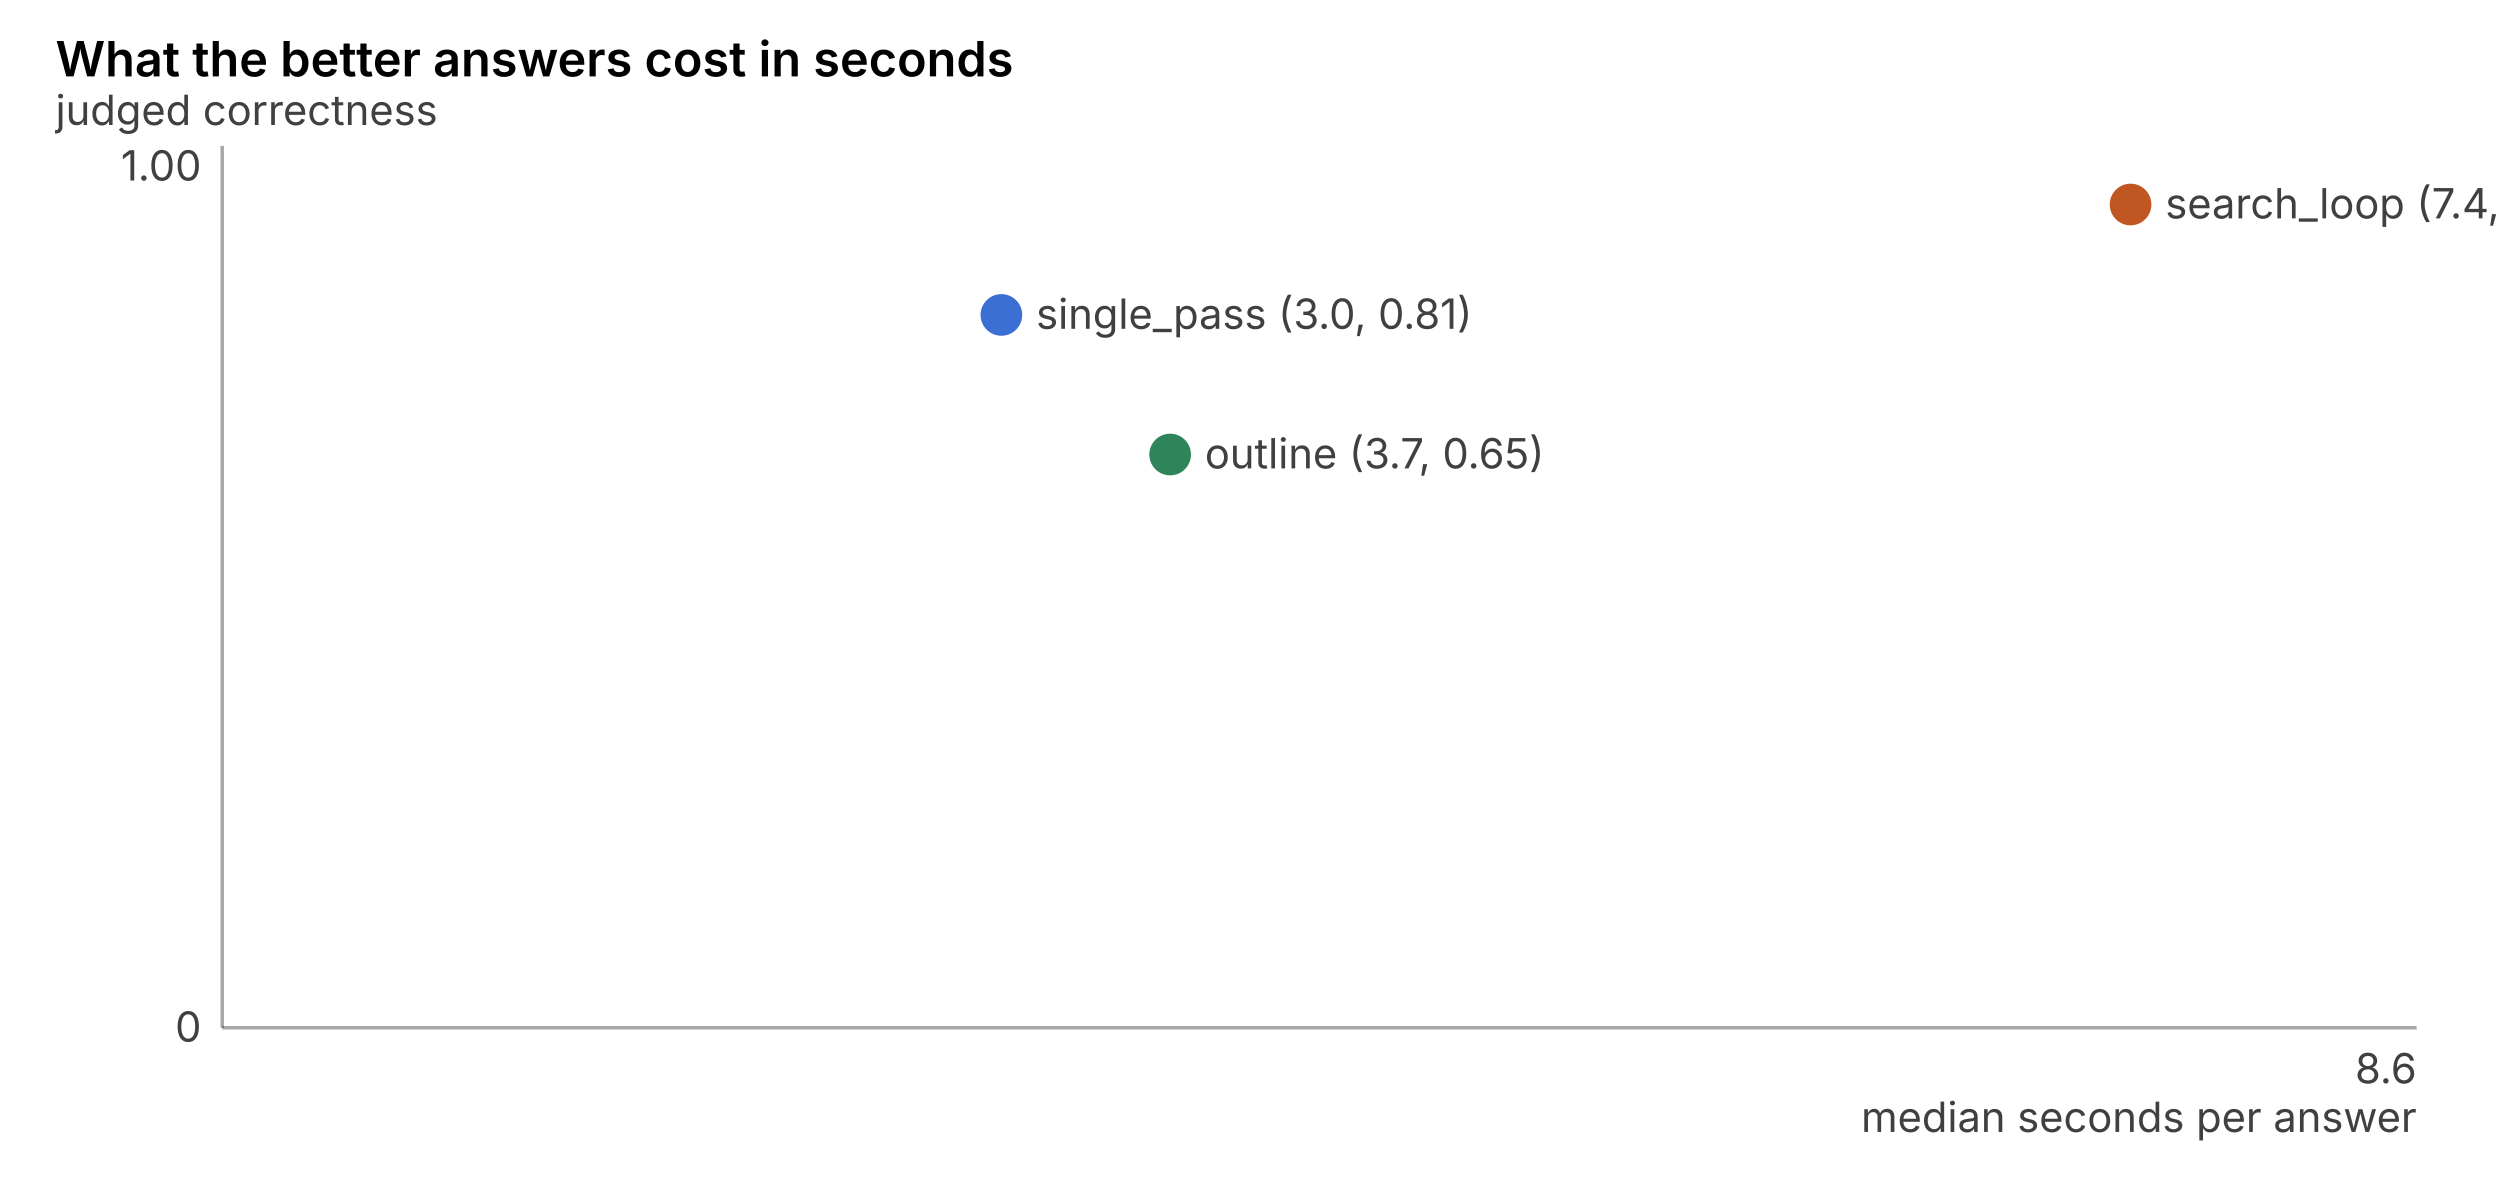
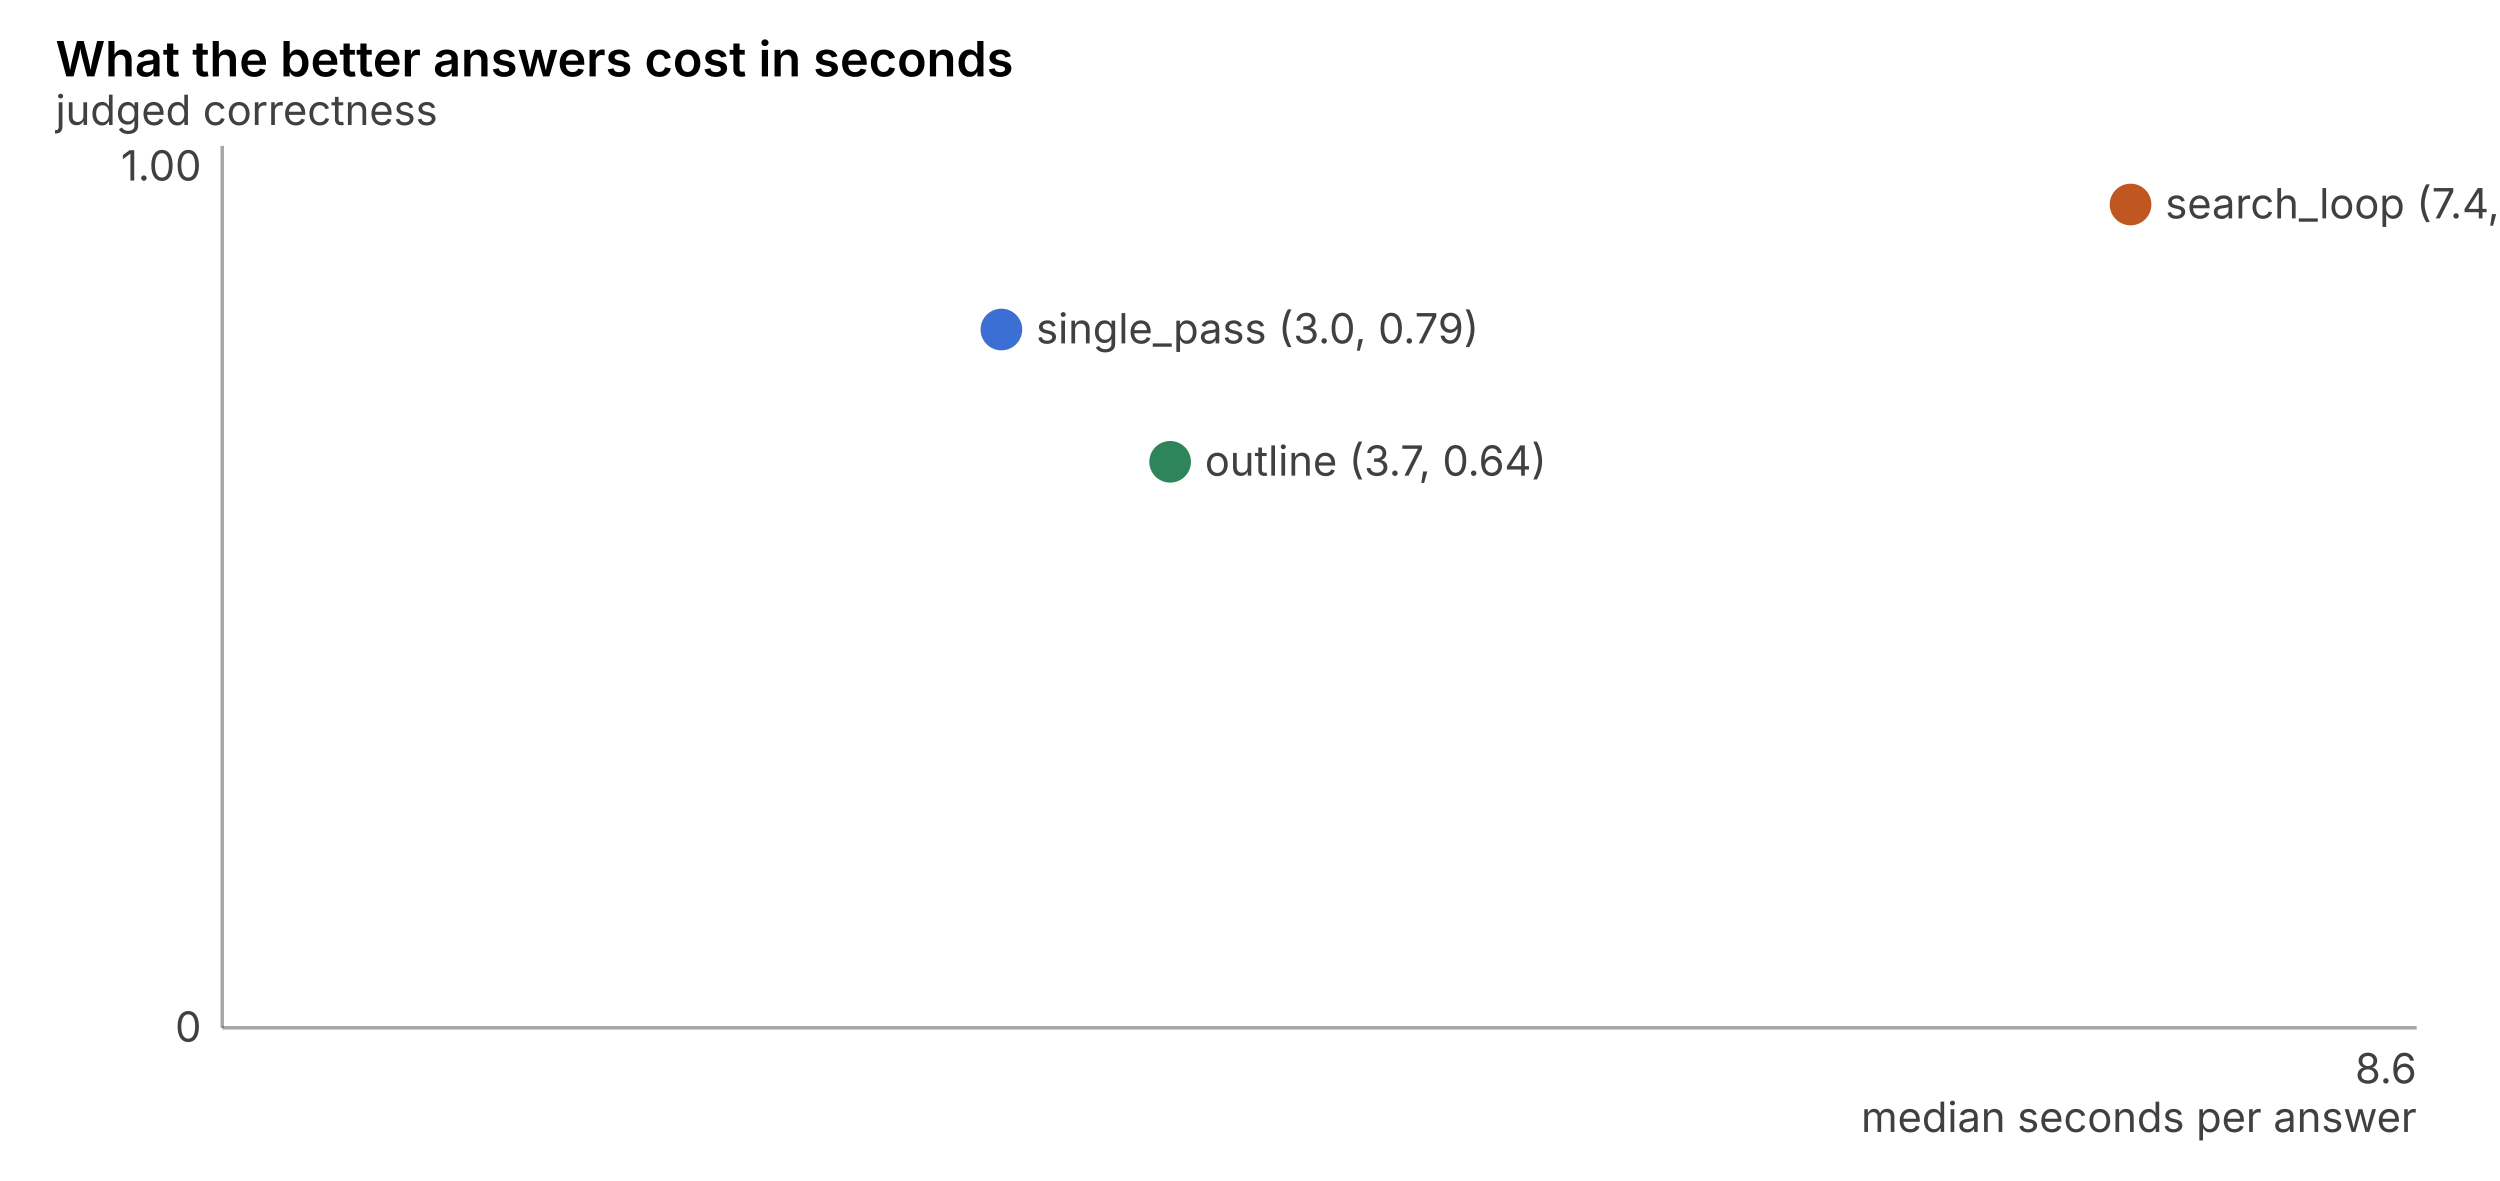
<svg xmlns="http://www.w3.org/2000/svg" viewBox="0 0 720 340" width="720" height="340" role="img" aria-label="What the better answers cost in seconds">
  <style>text{font:13px system-ui,-apple-system,"Segoe UI",sans-serif;fill:currentColor}.t{font-weight:600;font-size:14px}.v{font-size:12px;opacity:.75}</style>
  <text class="t" x="16" y="22">What the better answers cost in seconds</text>
  <line x1="64" y1="42" x2="64" y2="296" stroke="currentColor" stroke-opacity=".35" />
  <line x1="64" y1="296" x2="696" y2="296" stroke="currentColor" stroke-opacity=".35" />
  <text class="v" x="696" y="326" text-anchor="end">median seconds per answer</text>
  <text class="v" x="16" y="36">judged correctness</text>
  <text class="v" x="58" y="300" text-anchor="end">0</text>
  <text class="v" x="58" y="52" text-anchor="end">1.00</text>
  <text class="v" x="696" y="312" text-anchor="end">8.6</text>
-   <circle cx="288.4" cy="90.7" r="6" fill="#3b6fd4" />
-   <text class="v" x="298.4" y="94.7">single_pass (3.0, 0.81)</text>
+   <circle cx="288.4" cy="94.9" r="6" fill="#3b6fd4" />
+   <text class="v" x="298.4" y="98.9">single_pass (3.0, 0.79)</text>
  <circle cx="613.6" cy="58.9" r="6" fill="#c05621" />
  <text class="v" x="623.6" y="62.9">search_loop (7.4, 0.93)</text>
-   <circle cx="337.0" cy="130.9" r="6" fill="#2f855a" />
-   <text class="v" x="347.0" y="134.9">outline (3.7, 0.65)</text>
+   <circle cx="337.0" cy="133.0" r="6" fill="#2f855a" />
+   <text class="v" x="347.0" y="137.0">outline (3.7, 0.64)</text>
</svg>
